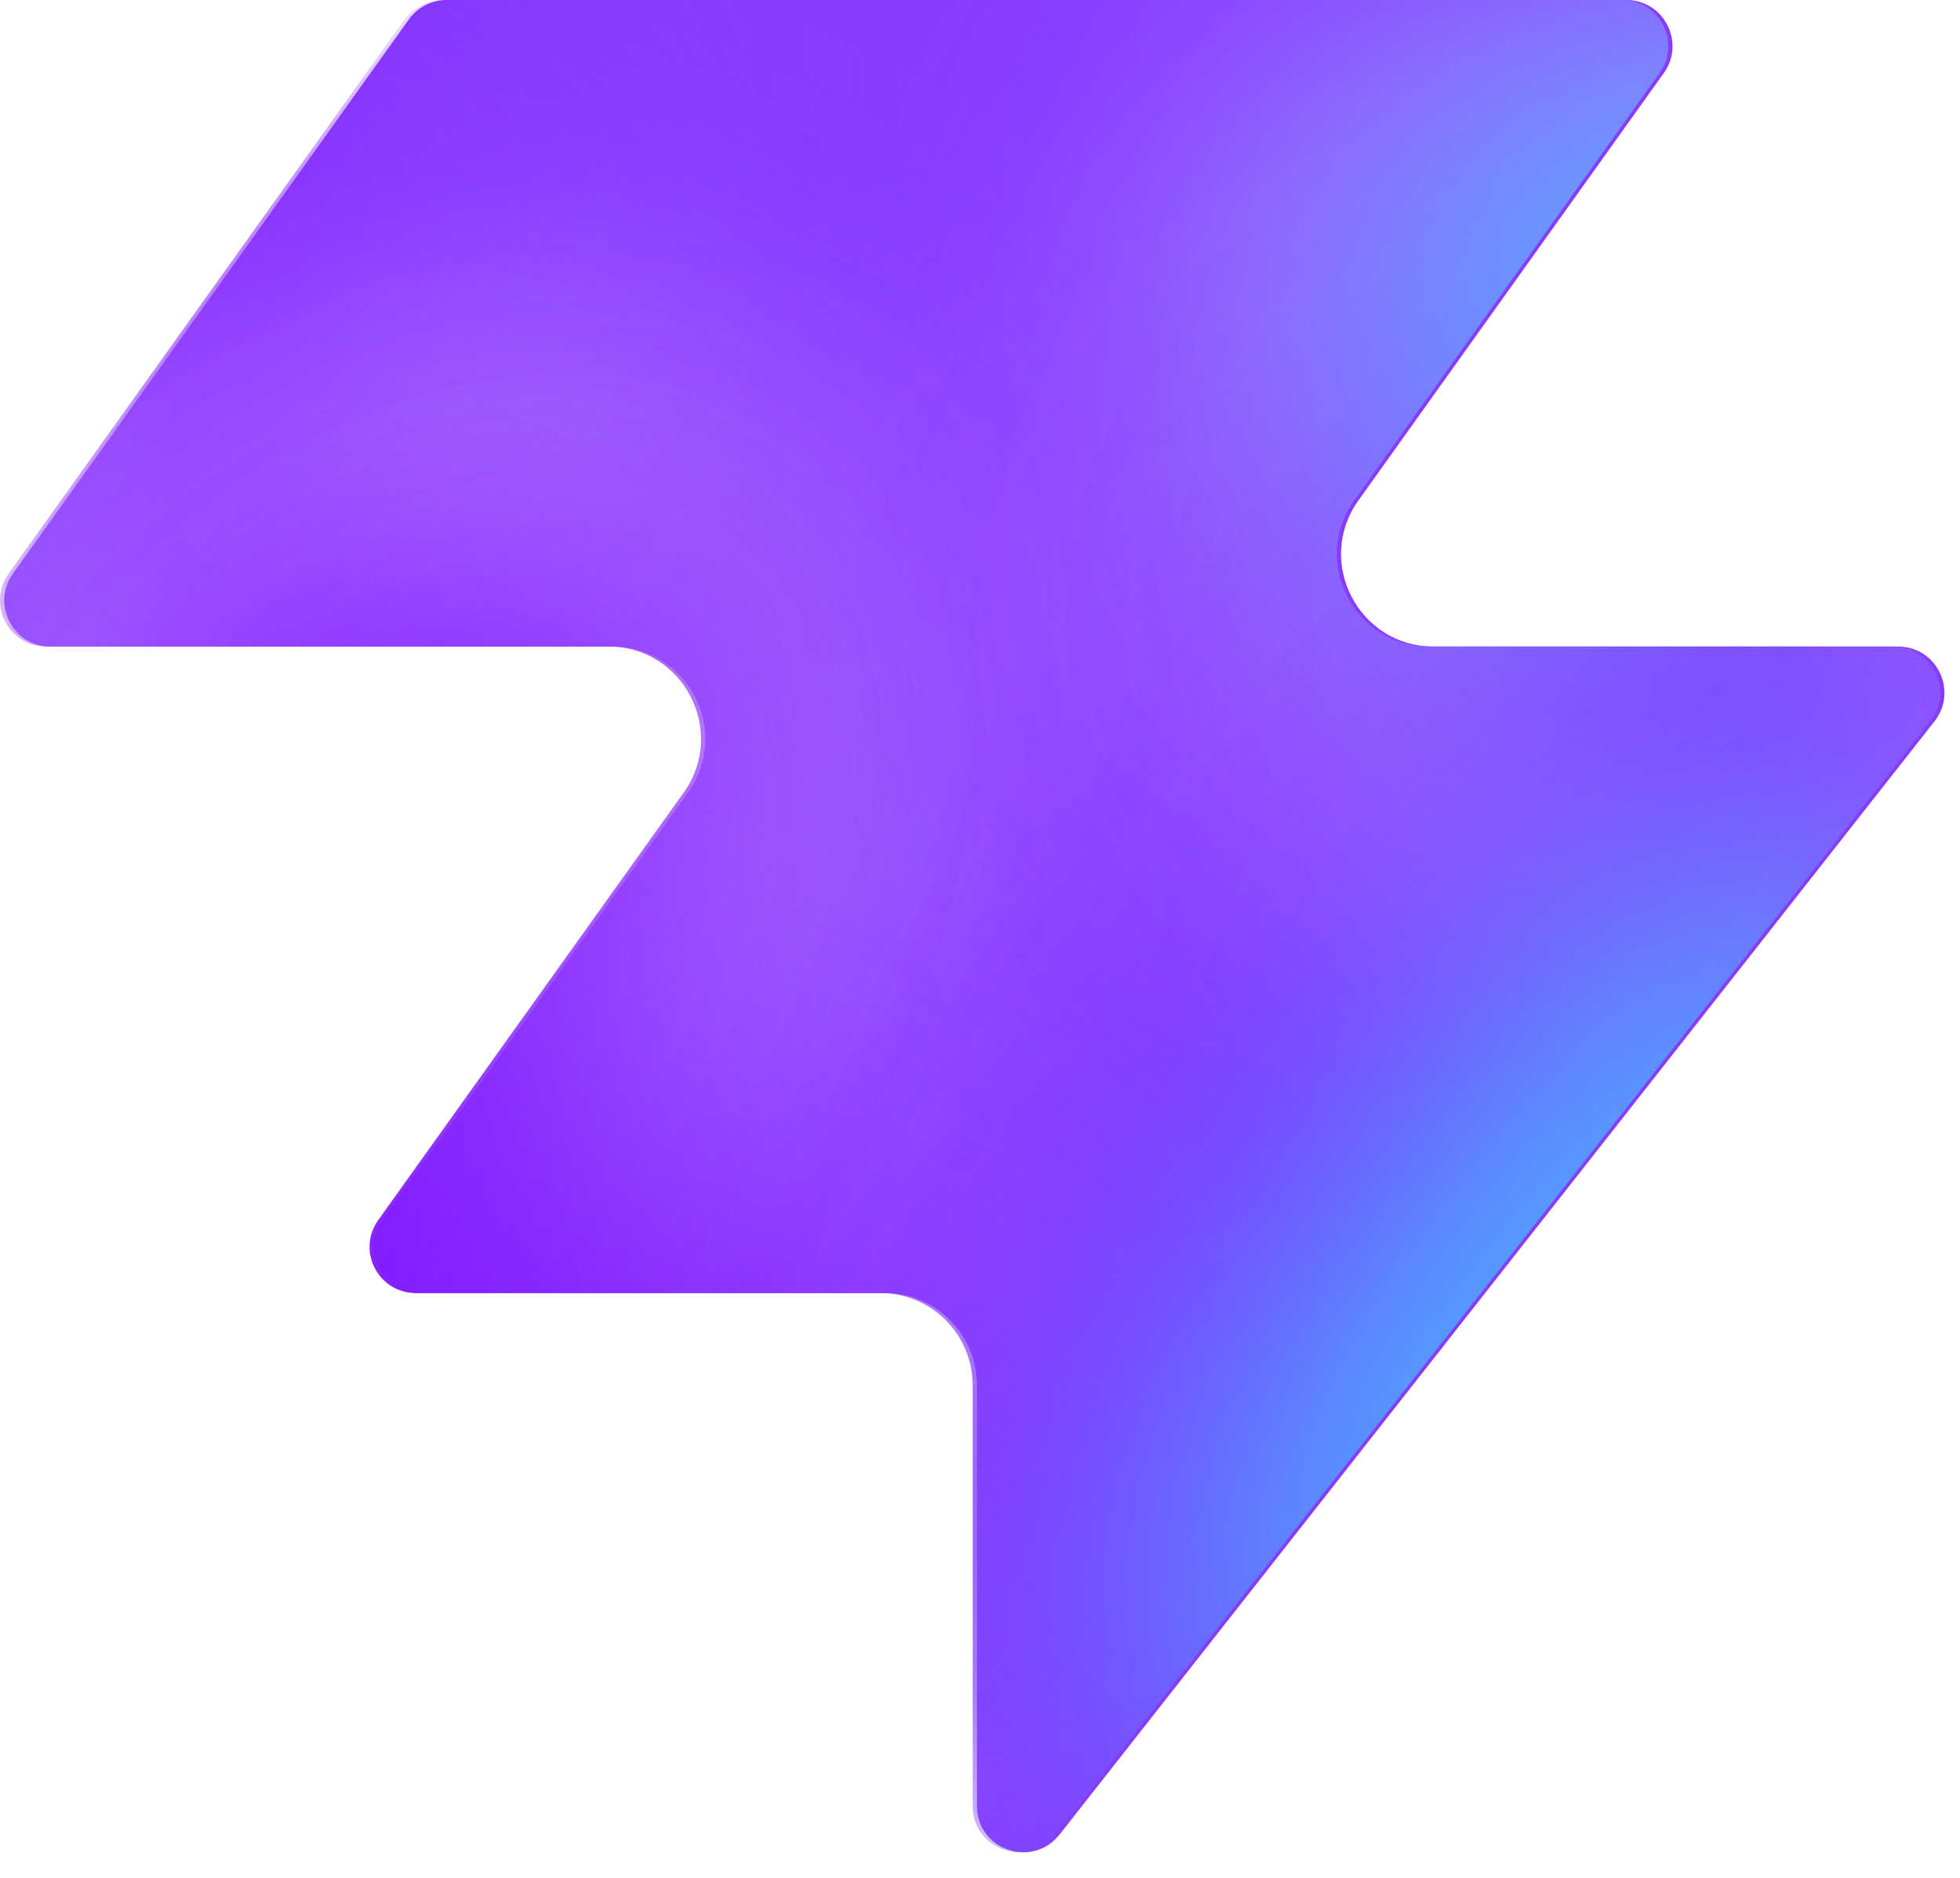
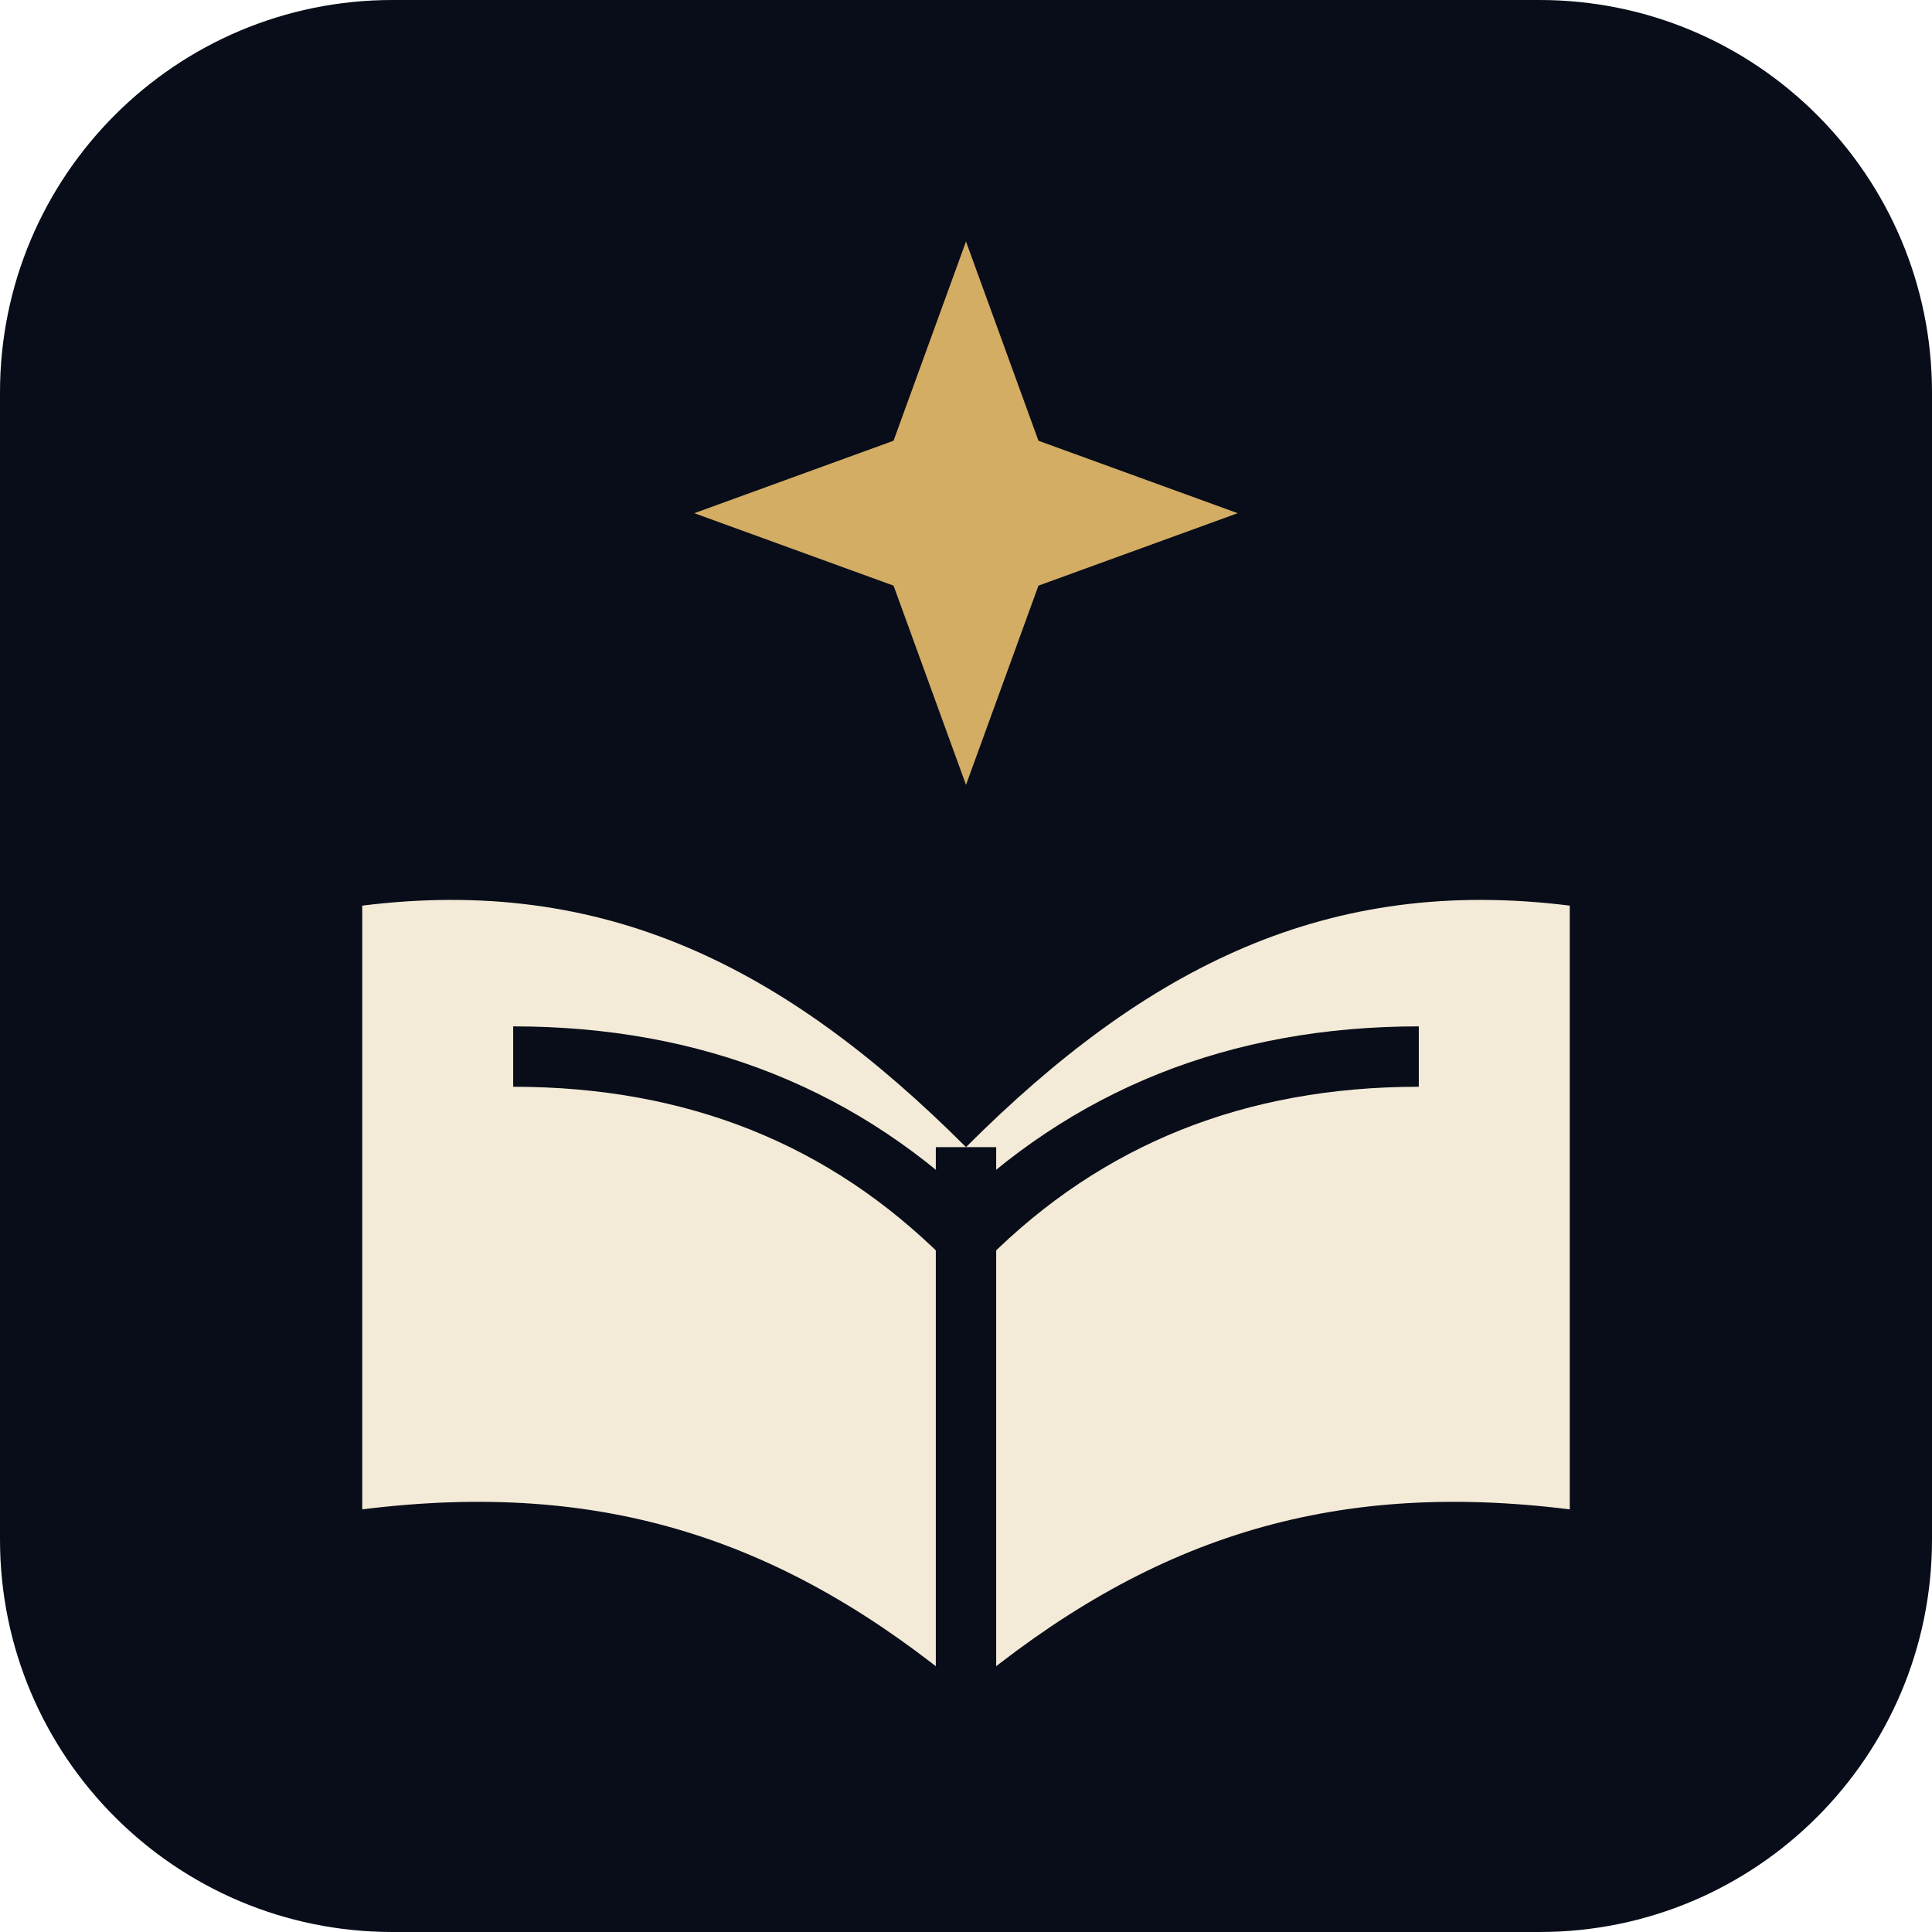
- <svg xmlns="http://www.w3.org/2000/svg" width="48" height="46" fill="none" viewBox="0 0 48 46">
-   <path fill="#863bff" d="M25.946 44.938c-.664.845-2.021.375-2.021-.698V33.937a2.26 2.26 0 0 0-2.262-2.262H10.287c-.92 0-1.456-1.04-.92-1.788l7.48-10.471c1.07-1.497 0-3.578-1.842-3.578H1.237c-.92 0-1.456-1.04-.92-1.788L10.013.474c.214-.297.556-.474.92-.474h28.894c.92 0 1.456 1.04.92 1.788l-7.48 10.471c-1.07 1.498 0 3.579 1.842 3.579h11.377c.943 0 1.473 1.088.89 1.83L25.947 44.94z" style="fill:#863bff;fill:color(display-p3 .525 .23 1);fill-opacity:1" />
-   <mask id="a" width="48" height="46" x="0" y="0" maskUnits="userSpaceOnUse" style="mask-type:alpha">
-     <path fill="#000" d="M25.842 44.938c-.664.844-2.021.375-2.021-.698V33.937a2.26 2.26 0 0 0-2.262-2.262H10.183c-.92 0-1.456-1.04-.92-1.788l7.48-10.471c1.07-1.498 0-3.579-1.842-3.579H1.133c-.92 0-1.456-1.04-.92-1.787L9.91.473c.214-.297.556-.474.92-.474h28.894c.92 0 1.456 1.04.92 1.788l-7.48 10.471c-1.07 1.498 0 3.578 1.842 3.578h11.377c.943 0 1.473 1.088.89 1.832L25.843 44.94z" style="fill:#000;fill-opacity:1" />
-   </mask>
-   <g mask="url(#a)">
-     <g filter="url(#b)">
-       <ellipse cx="5.508" cy="14.704" fill="#ede6ff" rx="5.508" ry="14.704" style="fill:#ede6ff;fill:color(display-p3 .927 .903 1);fill-opacity:1" transform="matrix(.00324 1 1 -.00324 -4.47 31.516)" />
-     </g>
-     <g filter="url(#c)">
-       <ellipse cx="10.399" cy="29.851" fill="#ede6ff" rx="10.399" ry="29.851" style="fill:#ede6ff;fill:color(display-p3 .927 .903 1);fill-opacity:1" transform="matrix(.00324 1 1 -.00324 -39.328 7.883)" />
-     </g>
-     <g filter="url(#d)">
-       <ellipse cx="5.508" cy="30.487" fill="#7e14ff" rx="5.508" ry="30.487" style="fill:#7e14ff;fill:color(display-p3 .492 .077 1);fill-opacity:1" transform="rotate(89.814 -25.913 -14.639)scale(1 -1)" />
-     </g>
-     <g filter="url(#e)">
-       <ellipse cx="5.508" cy="30.599" fill="#7e14ff" rx="5.508" ry="30.599" style="fill:#7e14ff;fill:color(display-p3 .492 .077 1);fill-opacity:1" transform="rotate(89.814 -32.644 -3.334)scale(1 -1)" />
-     </g>
-     <g filter="url(#f)">
-       <ellipse cx="5.508" cy="30.599" fill="#7e14ff" rx="5.508" ry="30.599" style="fill:#7e14ff;fill:color(display-p3 .492 .077 1);fill-opacity:1" transform="matrix(.00324 1 1 -.00324 -34.34 30.47)" />
-     </g>
-     <g filter="url(#g)">
-       <ellipse cx="14.072" cy="22.078" fill="#ede6ff" rx="14.072" ry="22.078" style="fill:#ede6ff;fill:color(display-p3 .927 .903 1);fill-opacity:1" transform="rotate(93.35 24.506 48.493)scale(-1 1)" />
-     </g>
-     <g filter="url(#h)">
-       <ellipse cx="3.47" cy="21.501" fill="#7e14ff" rx="3.47" ry="21.501" style="fill:#7e14ff;fill:color(display-p3 .492 .077 1);fill-opacity:1" transform="rotate(89.009 28.708 47.59)scale(-1 1)" />
-     </g>
-     <g filter="url(#i)">
-       <ellipse cx="3.47" cy="21.501" fill="#7e14ff" rx="3.47" ry="21.501" style="fill:#7e14ff;fill:color(display-p3 .492 .077 1);fill-opacity:1" transform="rotate(89.009 28.708 47.59)scale(-1 1)" />
-     </g>
-     <g filter="url(#j)">
-       <ellipse cx=".387" cy="8.972" fill="#7e14ff" rx="4.407" ry="29.108" style="fill:#7e14ff;fill:color(display-p3 .492 .077 1);fill-opacity:1" transform="rotate(39.51 .387 8.972)" />
-     </g>
-     <g filter="url(#k)">
-       <ellipse cx="47.523" cy="-6.092" fill="#7e14ff" rx="4.407" ry="29.108" style="fill:#7e14ff;fill:color(display-p3 .492 .077 1);fill-opacity:1" transform="rotate(37.892 47.523 -6.092)" />
-     </g>
-     <g filter="url(#l)">
-       <ellipse cx="41.412" cy="6.333" fill="#47bfff" rx="5.971" ry="9.665" style="fill:#47bfff;fill:color(display-p3 .28 .748 1);fill-opacity:1" transform="rotate(37.892 41.412 6.333)" />
-     </g>
-     <g filter="url(#m)">
-       <ellipse cx="-1.879" cy="38.332" fill="#7e14ff" rx="4.407" ry="29.108" style="fill:#7e14ff;fill:color(display-p3 .492 .077 1);fill-opacity:1" transform="rotate(37.892 -1.88 38.332)" />
-     </g>
-     <g filter="url(#n)">
-       <ellipse cx="-1.879" cy="38.332" fill="#7e14ff" rx="4.407" ry="29.108" style="fill:#7e14ff;fill:color(display-p3 .492 .077 1);fill-opacity:1" transform="rotate(37.892 -1.88 38.332)" />
-     </g>
-     <g filter="url(#o)">
-       <ellipse cx="35.651" cy="29.907" fill="#7e14ff" rx="4.407" ry="29.108" style="fill:#7e14ff;fill:color(display-p3 .492 .077 1);fill-opacity:1" transform="rotate(37.892 35.651 29.907)" />
-     </g>
-     <g filter="url(#p)">
-       <ellipse cx="38.418" cy="32.4" fill="#47bfff" rx="5.971" ry="15.297" style="fill:#47bfff;fill:color(display-p3 .28 .748 1);fill-opacity:1" transform="rotate(37.892 38.418 32.4)" />
-     </g>
-   </g>
-   <defs>
-     <filter id="b" width="60.045" height="41.654" x="-19.77" y="16.149" color-interpolation-filters="sRGB" filterUnits="userSpaceOnUse">
-       <feFlood flood-opacity="0" result="BackgroundImageFix" />
-       <feBlend in="SourceGraphic" in2="BackgroundImageFix" result="shape" />
-       <feGaussianBlur result="effect1_foregroundBlur_2002_17158" stdDeviation="7.659" />
-     </filter>
-     <filter id="c" width="90.34" height="51.437" x="-54.613" y="-7.533" color-interpolation-filters="sRGB" filterUnits="userSpaceOnUse">
-       <feFlood flood-opacity="0" result="BackgroundImageFix" />
-       <feBlend in="SourceGraphic" in2="BackgroundImageFix" result="shape" />
-       <feGaussianBlur result="effect1_foregroundBlur_2002_17158" stdDeviation="7.659" />
-     </filter>
-     <filter id="d" width="79.355" height="29.4" x="-49.64" y="2.03" color-interpolation-filters="sRGB" filterUnits="userSpaceOnUse">
-       <feFlood flood-opacity="0" result="BackgroundImageFix" />
-       <feBlend in="SourceGraphic" in2="BackgroundImageFix" result="shape" />
-       <feGaussianBlur result="effect1_foregroundBlur_2002_17158" stdDeviation="4.596" />
-     </filter>
-     <filter id="e" width="79.579" height="29.4" x="-45.045" y="20.029" color-interpolation-filters="sRGB" filterUnits="userSpaceOnUse">
-       <feFlood flood-opacity="0" result="BackgroundImageFix" />
-       <feBlend in="SourceGraphic" in2="BackgroundImageFix" result="shape" />
-       <feGaussianBlur result="effect1_foregroundBlur_2002_17158" stdDeviation="4.596" />
-     </filter>
-     <filter id="f" width="79.579" height="29.4" x="-43.513" y="21.178" color-interpolation-filters="sRGB" filterUnits="userSpaceOnUse">
-       <feFlood flood-opacity="0" result="BackgroundImageFix" />
-       <feBlend in="SourceGraphic" in2="BackgroundImageFix" result="shape" />
-       <feGaussianBlur result="effect1_foregroundBlur_2002_17158" stdDeviation="4.596" />
-     </filter>
-     <filter id="g" width="74.749" height="58.852" x="15.756" y="-17.901" color-interpolation-filters="sRGB" filterUnits="userSpaceOnUse">
-       <feFlood flood-opacity="0" result="BackgroundImageFix" />
-       <feBlend in="SourceGraphic" in2="BackgroundImageFix" result="shape" />
-       <feGaussianBlur result="effect1_foregroundBlur_2002_17158" stdDeviation="7.659" />
-     </filter>
-     <filter id="h" width="61.377" height="25.362" x="23.548" y="2.284" color-interpolation-filters="sRGB" filterUnits="userSpaceOnUse">
-       <feFlood flood-opacity="0" result="BackgroundImageFix" />
-       <feBlend in="SourceGraphic" in2="BackgroundImageFix" result="shape" />
-       <feGaussianBlur result="effect1_foregroundBlur_2002_17158" stdDeviation="4.596" />
-     </filter>
-     <filter id="i" width="61.377" height="25.362" x="23.548" y="2.284" color-interpolation-filters="sRGB" filterUnits="userSpaceOnUse">
-       <feFlood flood-opacity="0" result="BackgroundImageFix" />
-       <feBlend in="SourceGraphic" in2="BackgroundImageFix" result="shape" />
-       <feGaussianBlur result="effect1_foregroundBlur_2002_17158" stdDeviation="4.596" />
-     </filter>
-     <filter id="j" width="56.045" height="63.649" x="-27.636" y="-22.853" color-interpolation-filters="sRGB" filterUnits="userSpaceOnUse">
-       <feFlood flood-opacity="0" result="BackgroundImageFix" />
-       <feBlend in="SourceGraphic" in2="BackgroundImageFix" result="shape" />
-       <feGaussianBlur result="effect1_foregroundBlur_2002_17158" stdDeviation="4.596" />
-     </filter>
-     <filter id="k" width="54.814" height="64.646" x="20.116" y="-38.415" color-interpolation-filters="sRGB" filterUnits="userSpaceOnUse">
-       <feFlood flood-opacity="0" result="BackgroundImageFix" />
-       <feBlend in="SourceGraphic" in2="BackgroundImageFix" result="shape" />
-       <feGaussianBlur result="effect1_foregroundBlur_2002_17158" stdDeviation="4.596" />
-     </filter>
-     <filter id="l" width="33.541" height="35.313" x="24.641" y="-11.323" color-interpolation-filters="sRGB" filterUnits="userSpaceOnUse">
-       <feFlood flood-opacity="0" result="BackgroundImageFix" />
-       <feBlend in="SourceGraphic" in2="BackgroundImageFix" result="shape" />
-       <feGaussianBlur result="effect1_foregroundBlur_2002_17158" stdDeviation="4.596" />
-     </filter>
-     <filter id="m" width="54.814" height="64.646" x="-29.286" y="6.009" color-interpolation-filters="sRGB" filterUnits="userSpaceOnUse">
-       <feFlood flood-opacity="0" result="BackgroundImageFix" />
-       <feBlend in="SourceGraphic" in2="BackgroundImageFix" result="shape" />
-       <feGaussianBlur result="effect1_foregroundBlur_2002_17158" stdDeviation="4.596" />
-     </filter>
-     <filter id="n" width="54.814" height="64.646" x="-29.286" y="6.009" color-interpolation-filters="sRGB" filterUnits="userSpaceOnUse">
-       <feFlood flood-opacity="0" result="BackgroundImageFix" />
-       <feBlend in="SourceGraphic" in2="BackgroundImageFix" result="shape" />
-       <feGaussianBlur result="effect1_foregroundBlur_2002_17158" stdDeviation="4.596" />
-     </filter>
-     <filter id="o" width="54.814" height="64.646" x="8.244" y="-2.416" color-interpolation-filters="sRGB" filterUnits="userSpaceOnUse">
-       <feFlood flood-opacity="0" result="BackgroundImageFix" />
-       <feBlend in="SourceGraphic" in2="BackgroundImageFix" result="shape" />
-       <feGaussianBlur result="effect1_foregroundBlur_2002_17158" stdDeviation="4.596" />
-     </filter>
-     <filter id="p" width="39.409" height="43.623" x="18.713" y="10.588" color-interpolation-filters="sRGB" filterUnits="userSpaceOnUse">
-       <feFlood flood-opacity="0" result="BackgroundImageFix" />
-       <feBlend in="SourceGraphic" in2="BackgroundImageFix" result="shape" />
-       <feGaussianBlur result="effect1_foregroundBlur_2002_17158" stdDeviation="4.596" />
-     </filter>
-   </defs>
+ <svg xmlns="http://www.w3.org/2000/svg" viewBox="0 0 64 64">
+   <rect width="64" height="64" rx="13" fill="#080d19" />
+   <path d="M12 30c8-1 14 2 20 8 6-6 12-9 20-8v20c-8-1-14 1-20 6-6-5-12-7-20-6V30Z" fill="#f3ead7" />
+   <path d="M32 38v18M17 35c6 0 11 2 15 6m15-6c-6 0-11 2-15 6" fill="none" stroke="#080d19" stroke-width="2" />
+   <path d="m32 8 2.4 6.6L41 17l-6.6 2.4L32 26l-2.4-6.6L23 17l6.6-2.4L32 8Z" fill="#d3ad64" />
</svg>
